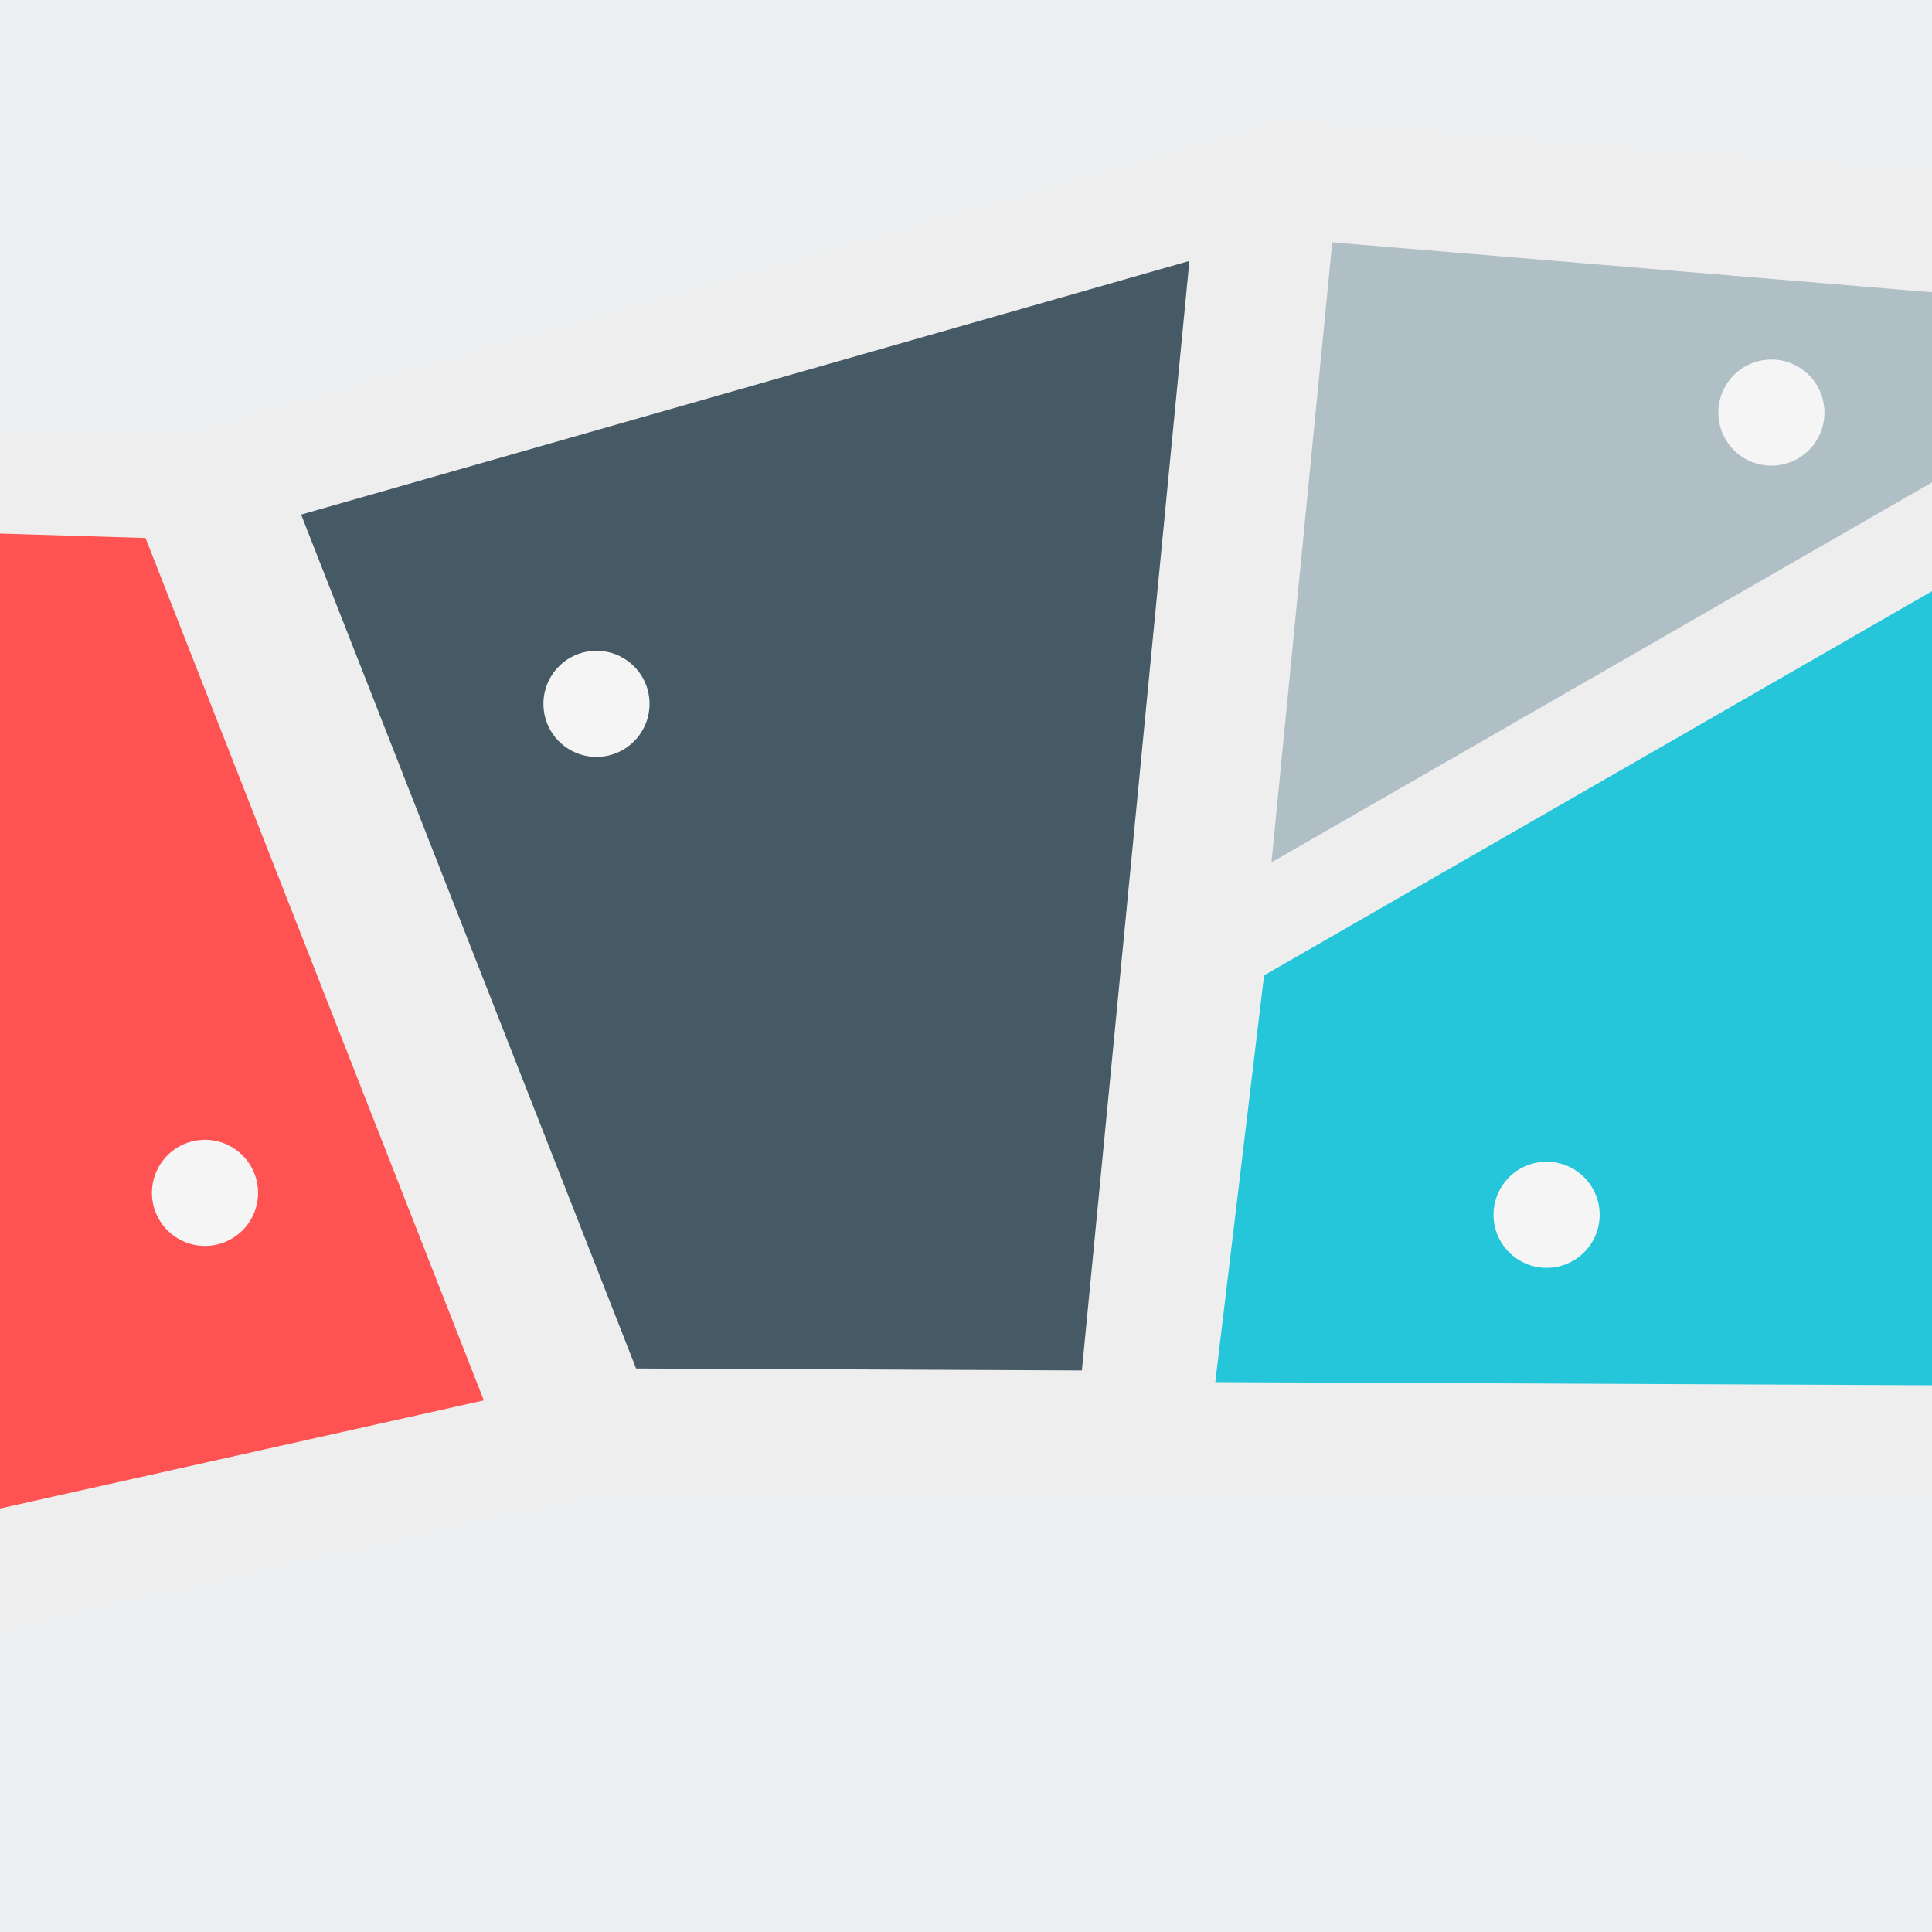
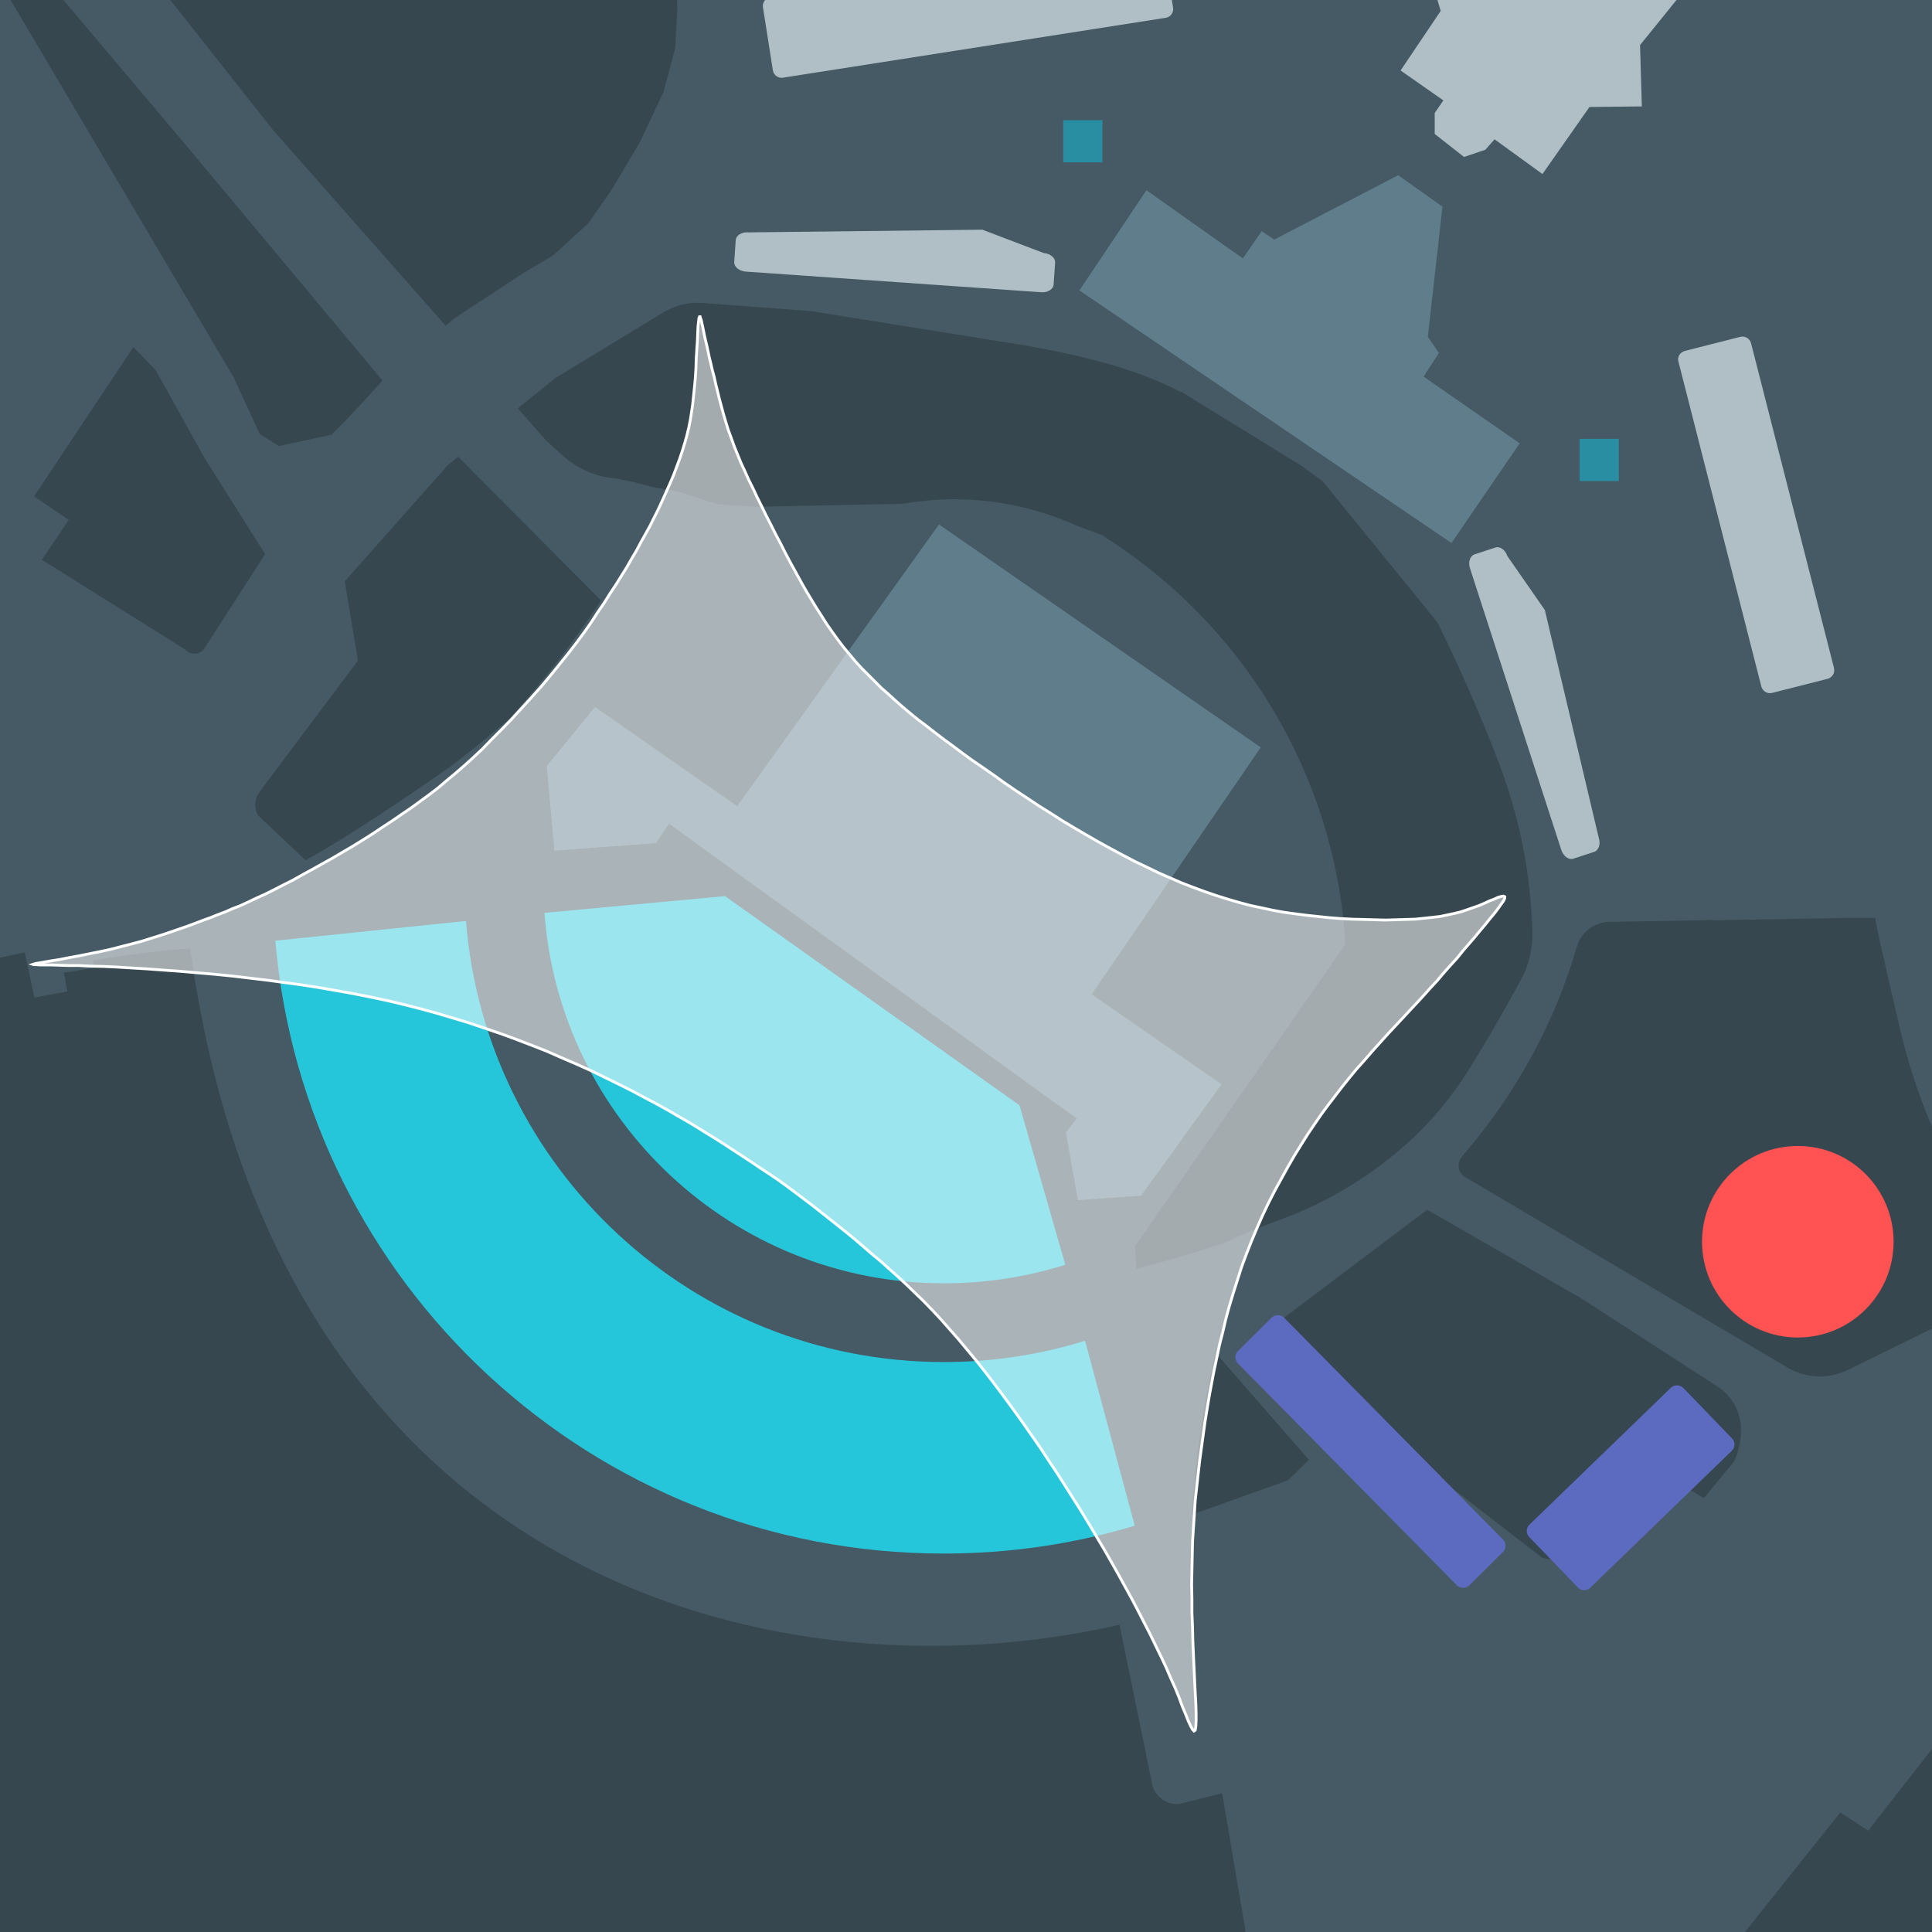
<svg xmlns="http://www.w3.org/2000/svg" xmlns:xlink="http://www.w3.org/1999/xlink" width="480px" height="480px" viewBox="0 0 480 480" version="1.1">
  <defs>
    <rect id="path-1" x="0" y="0" width="480" height="480" />
+     <path id="path-3" d="M0,1523.363 L1952.366,1523.363 L1952.366,0.288 L0,0.288 L0,1523.363 Z" />
  </defs>
  <g stroke="none" stroke-width="1" fill="none" fill-rule="evenodd">
    <g transform="translate(-720, -391)">
-       <g transform="translate(720, 391)">
+       <g id="photo" transform="translate(720, 391)">
        <mask id="mask-2" fill="white">
          <use xlink:href="#path-1" />
        </mask>
-         <use fill="#ECEFF1" xlink:href="#path-1" />
+         <use id="Mask" fill="#37474F" xlink:href="#path-1" />
        <g mask="url(#mask-2)">
-           <g transform="translate(190.1586, 235.6524) rotate(-5) translate(-190.1586, -235.6524) translate(-353.3414, 41.65238)">
-             <path d="M40.868,387.193 L55.888,13.538 L410.481,54.18 L690.283,0.106 L1065.836,63.097 L1086.258,377.441 L490.463,325.601 L40.868,387.193 Z" fill="#EEEEEE" />
-             <path d="M666.344,211.446 C666.344,211.446 921.426,93.015 921.426,93.015 L921.426,336.427 C921.426,336.427 645.46,311.068 645.46,311.068 C645.46,311.068 666.344,211.446 666.344,211.446 Z" fill="#26C6DA" />
-             <path d="M437.991,76.557 L663.333,33.008 C663.333,33.008 612.699,305.284 612.699,305.284 C612.699,305.284 502.406,295.149 502.406,295.149 L437.991,76.557 Z" fill="#455A64" />
-             <path d="M670.624,183.634 C670.624,183.634 699.098,31.503 699.098,31.503 L917.375,69.046 C917.375,69.046 670.624,183.634 670.624,183.634 Z" fill="#B0BEC5" />
-             <path d="M244.399,329.022 L154.057,50.026 L398.974,78.982 L464.03,299.752 L244.399,329.022 Z" fill="#FF5252" />
-             <path d="M506.994,142.972 C514.274,142.972 520.176,137.071 520.176,129.79 C520.176,122.51 514.274,116.609 506.994,116.609 C499.714,116.609 493.812,122.51 493.812,129.79 C493.812,137.071 499.714,142.972 506.994,142.972 Z" fill="#F5F5F5" />
-             <ellipse fill="#F5F5F5" cx="731.085" cy="276.819" rx="13.182" ry="13.182" />
-             <ellipse fill="#F5F5F5" cx="399.511" cy="242.343" rx="13.182" ry="13.182" />
-             <ellipse fill="#F5F5F5" cx="804.092" cy="83.147" rx="13.182" ry="13.182" />
+           <g transform="translate(-519, -627)">
+             <path d="M0,1524.817 L1952.367,1524.817 L1952.367,1.743 L0,1.743 L0,1524.817 Z" id="Fill-1" fill="#455A64" />
+             <g id="Group-109" stroke-width="1" fill="none" transform="translate(0, 0.453515)">
+               <path d="M578.63,1218.463 L562.565,1211.4 L554.98,1208.426 L582.497,1208.426 L578.63,1218.463 L578.63,1218.463 Z M1676.876,839.593 L1674.719,835.206 L1666.836,839.667 L1666.836,772.458 L1659.176,797.066 C1665.572,797.066 1671.224,792.754 1672.86,786.509 C1673.604,783.461 1674.05,780.413 1674.124,777.29 L1670.108,742.496 L1660.366,644.061 L1655.606,578.785 L1652.185,530.311 L1649.21,446.819 L1645.789,393.215 L1644.896,387.044 C1643.632,378.643 1642.963,370.242 1642.74,361.767 C1642.516,352.548 1642.07,343.254 1641.475,334.035 C1640.434,317.382 1627.791,303.851 1611.28,301.546 L1296.763,318.199 L1240.463,320.504 L1095.513,317.605 L1043.75,315.82 C1029.62,319.612 1018.018,328.682 1010.729,340.429 L985.815,340.429 L988.492,335.597 C988.492,331.359 988.343,327.195 988.12,322.958 C987.748,316.936 983.286,311.954 977.336,310.765 C967.668,308.906 957.776,307.791 947.959,307.419 L900.51,305.784 L793.564,306.973 L626.228,319.538 L534.453,327.79 L402.443,331.731 C397.683,332.102 393.519,335.151 391.808,339.611 L392.254,357.603 L359.828,357.603 L360.051,357.083 L360.944,354.332 L361.539,352.176 L361.911,350.54 L362.134,349.276 L362.283,348.31 L362.357,347.492 L362.431,346.674 L362.506,345.931 L362.506,345.187 L362.506,344.444 L362.506,343.7 L362.431,342.957 L362.357,342.213 L362.208,341.47 L362.059,340.727 L361.836,339.983 L361.539,339.24 L361.241,338.496 L360.869,337.827 L360.423,337.158 L359.977,336.563 L359.456,336.043 L358.861,335.522 L358.192,335.076 L357.523,334.704 L356.705,334.407 L355.812,334.184 L354.845,333.961 L353.804,333.812 L352.614,333.664 L351.35,333.589 L349.937,333.515 L348.375,333.515 L346.59,333.515 L344.656,333.515 L342.5,333.515 L340.12,333.515 L337.517,333.515 L334.616,333.515 L331.493,333.515 L328.22,333.515 L324.799,333.515 L321.304,333.515 L317.808,333.515 L314.313,333.515 L310.817,333.515 L307.396,333.515 L304.124,333.515 L301,333.589 L298.025,333.664 L295.274,333.738 L292.745,333.812 L290.514,333.961 L288.506,334.11 L286.795,334.258 L285.382,334.481 L284.192,334.704 L283.225,335.002 L282.407,335.374 L281.738,335.745 L281.143,336.191 L280.622,336.712 L280.102,337.232 L279.581,337.827 L279.061,338.496 L278.763,339.611 L278.243,340.355 L277.722,341.098 L277.276,341.916 L276.829,342.734 L276.383,343.626 L275.937,344.741 L275.565,346.377 L275.193,348.756 L274.896,352.176 L274.598,356.86 L274.375,363.031 L274.152,370.911 L274.003,380.651 L273.855,391.803 L273.855,403.996 L273.929,416.634 L274.152,429.199 L274.524,441.169 L275.045,452.098 L275.788,461.466 L276.681,468.9 L277.722,474.699 L278.912,479.309 L280.102,483.175 L281.217,486.818 L282.259,490.609 L283.151,495.07 L283.82,500.646 L284.267,507.709 L284.49,515.887 L284.639,524.883 L284.787,534.251 L285.01,543.544 L285.457,552.391 L286.126,560.421 L287.167,567.186 L288.655,572.391 L290.514,576.182 L292.596,578.785 L294.827,580.42 L297.133,581.312 L299.438,581.758 L301.67,581.907 L303.678,582.056 L305.463,582.353 L306.95,582.799 L308.214,583.394 L309.33,584.138 L310.371,585.03 L311.338,585.996 L312.23,587.111 L313.123,588.301 L314.09,589.565 L315.131,590.829 L316.172,592.167 L317.288,593.505 L318.403,594.843 L319.519,596.182 L320.709,597.52 L321.899,598.858 L323.089,600.196 L324.279,601.46 L325.469,602.724 L326.659,603.988 L327.848,605.178 L329.038,606.367 L330.228,607.557 L331.418,608.746 L332.683,609.936 L333.947,611.125 L335.211,612.315 L336.476,613.504 L337.74,614.62 L339.004,615.735 L340.269,616.776 L341.533,617.817 L342.723,618.783 L343.913,619.675 L345.103,620.567 L346.293,621.385 L347.557,622.203 L348.821,623.021 L350.16,623.839 L351.573,624.656 L353.06,625.549 L354.622,626.441 L356.258,627.333 L357.895,628.225 L359.605,629.117 L361.316,630.009 L363.101,630.902 L364.886,631.794 L366.67,632.686 L368.53,633.504 L370.389,634.322 L371.207,634.693 L373.364,637.147 L375.149,639.674 L376.636,644.135 L377.677,650.603 L378.421,661.086 L379.165,673.205 L379.909,687.405 L380.652,755.581 L373.81,755.581 L373.81,770.004 L306.578,815.281 L300.703,818.999 L296.984,823.831 L296.166,832.678 L296.687,845.466 L295.646,875.874 L292.448,907.322 L291.853,966.502 L291.332,1073.636 L291.853,1167.461 L292.224,1193.037 C292.448,1209.319 305.686,1222.329 321.973,1222.329 L926.764,1222.329 L927.135,1221.883 L933.531,1216.53 L952.199,1212.292 L980.46,1200.546 L1038.098,1178.167 L1098.934,1152.592 L1150.697,1132.37 L1200.823,1116.906 L1265.898,1101.962 L1351.426,1076.833 L1397.834,1062.41 L1428.772,1057.057 L1463.429,1057.057 L1493.847,1060.254 L1522.109,1059.213 L1558.923,1042.187 L1605.331,1008.062 L1648.02,975.573 L1658.655,961.149 L1668.249,931.857 L1671.447,913.196 L1673.604,892.974 L1675.761,867.919 L1678.438,847.696 L1676.876,839.593 L1676.876,839.593 Z" id="Fill-2" fill="#455A64" />
+               <path d="M822.643,1072.075 L811.934,1074.751 C809.033,1074.974 806.356,1073.19 805.389,1070.439 L797.134,1030.217 C709.003,1050.291 587.331,1016.538 566.284,862.343 C561.078,862.045 542.113,865.168 542.113,865.168 L542.411,867.027 L534.899,868.216 L535.717,872.9 L527.536,874.387 L525.156,863.161 L441.711,880.929 C436.134,917.805 437.621,955.425 446.174,991.78 C450.339,1009.549 455.916,1026.946 462.907,1043.749 C469.155,1058.841 476.443,1073.413 484.847,1087.464 C505.002,1122.036 534.453,1150.287 569.928,1168.874 C610.312,1186.048 654.34,1192.888 697.996,1188.725 C741.355,1187.832 783.97,1177.573 823.015,1158.614 L819.296,1150.956 L834.617,1142.778 L822.643,1072.075 Z" id="Fill-4" fill="#37474F" />
+               <path d="M821.007,962.636 C817.883,975.87 815.95,989.327 815.132,1002.858 L839.005,994.308 L844.211,989.252 L821.007,962.636 Z" id="Fill-6" fill="#37474F" />
+               <path d="M1676.876,839.593 L1674.719,835.206 L1631.658,843.384 C1626.675,844.351 1621.692,845.243 1616.709,846.061 C1602.876,848.366 1588.746,849.109 1574.764,848.143 C1561.823,847.25 1548.808,846.73 1535.867,846.73 C1519.803,846.656 1503.739,848.217 1487.972,851.339 C1486.931,851.562 1485.964,852.009 1485.22,852.678 L1470.569,859.22 L1441.862,869.108 L1403.263,879.368 L1320.933,902.564 L1204.17,935.425 L1083.613,969.179 C1080.044,970.145 1076.399,970.889 1072.755,971.186 L1070.524,972.673 L1067.475,974.829 L1063.236,977.729 L1060.707,981.595 L1055.129,990.293 L1047.32,988.286 L1035.049,992.078 L1031.851,999.587 L1026.422,997.505 L1015.638,1019.065 L1014.596,1021.445 L1024.265,1028.731 L983.137,1081.368 L976.221,1076.833 L950.414,1109.174 L925.053,1129.099 L876.34,1150.287 L838.038,1158.168 C794.233,1182.554 745.074,1195.788 694.947,1196.828 C661.629,1199.951 628.087,1196.903 595.884,1187.758 L595.586,1187.461 C584.654,1184.338 573.944,1180.621 563.458,1176.16 C527.165,1157.053 496.97,1128.206 476.294,1092.743 C467.742,1078.394 460.23,1063.45 453.834,1047.986 C446.694,1030.738 440.968,1012.895 436.654,994.754 C429.068,962.488 426.912,929.18 430.258,896.245 C410.475,882.416 397.758,860.633 395.452,836.619 C393.072,812.456 398.799,788.145 411.74,767.551 L429.068,739.968 L442.158,721.902 L441.935,704.505 L403.633,704.505 L403.633,640.121 L407.129,640.195 L414.789,640.344 L423.862,640.418 L433.977,640.492 L444.761,640.492 L455.842,640.492 L466.775,640.418 L477.112,640.269 L486.483,640.046 L494.515,639.749 L500.837,639.377 L505.597,638.857 L508.943,638.262 L511.175,637.593 L512.439,636.849 L512.96,636.031 L512.96,635.139 L512.662,634.173 L512.29,633.206 L511.844,632.165 L511.323,631.125 L510.803,630.084 L510.282,629.117 L509.762,628.225 L509.241,627.407 L508.795,626.738 L508.423,626.218 L508.051,625.772 L507.605,625.474 L506.935,625.251 L505.969,625.103 L504.63,625.028 L502.845,625.028 L500.465,625.028 L497.49,625.028 L493.846,625.028 L489.532,625.028 L484.624,625.028 L479.12,625.028 L472.948,625.028 L466.18,625.028 L458.817,625.028 L450.934,624.954 L442.53,624.731 L433.679,624.285 L424.457,623.467 L414.938,622.129 L405.195,620.196 L395.304,617.519 L385.263,614.025 L375.223,609.564 L365.406,604.137 L355.887,597.892 L346.888,590.829 L338.558,582.948 L330.823,574.398 L324.353,565.105 L319.073,555.142 L315.131,544.659 L312.379,533.73 L310.669,522.653 L309.925,511.575 L309.999,500.646 L310.743,490.163 L312.007,480.275 L313.643,471.131 L315.503,462.952 L317.585,455.592 L319.891,448.827 L322.419,442.507 L325.097,436.411 L327.923,430.389 L330.898,424.292 L334.021,417.898 L337.219,411.058 L340.492,403.921 L343.764,396.635 L346.888,389.424 L349.862,382.435 L352.614,375.892 L355.068,369.945 L357.151,364.74 L358.787,360.428 L360.051,356.934 L360.944,354.183 L361.539,352.027 L361.911,350.392 L362.134,349.128 L362.283,348.161 L362.357,347.343 L362.431,346.526 L362.506,345.782 L362.506,345.039 L362.506,344.295 L362.506,343.552 L362.431,342.808 L362.357,342.065 L362.208,341.321 L362.059,340.578 L361.836,339.834 L361.539,339.091 L361.241,338.347 L360.869,337.678 L360.423,337.009 L359.977,336.414 L359.456,335.894 L358.861,335.374 L358.192,334.927 L357.523,334.556 L356.705,334.258 L355.812,334.035 L354.845,333.812 L353.804,333.664 L352.614,333.515 L351.35,333.441 L349.937,333.366 L348.375,333.366 L346.59,333.366 L344.656,333.366 L342.5,333.366 L340.12,333.366 L337.517,333.366 L334.616,333.366 L331.493,333.366 L328.22,333.366 L324.799,333.366 L321.304,333.366 L317.808,333.366 L314.313,333.366 L310.817,333.366 L307.396,333.366 L304.124,333.366 L301,333.441 L298.025,333.515 L295.274,333.589 L292.745,333.664 L290.514,333.812 L288.506,333.961 L286.795,334.11 L285.382,334.333 L284.192,334.556 L283.225,334.853 L282.407,335.225 L281.738,335.597 L281.143,336.043 L280.622,336.563 L280.102,337.084 L279.581,337.678 L279.061,338.347 L278.763,339.611 L278.243,340.355 L277.722,341.098 L277.276,341.916 L276.829,342.734 L276.383,343.626 L275.937,344.741 L275.565,346.377 L275.193,348.756 L274.896,352.176 L274.598,356.86 L274.375,363.031 L274.152,370.911 L274.003,380.651 L273.855,391.803 L273.855,403.996 L273.929,416.634 L274.152,429.199 L274.524,441.169 L275.045,452.098 L275.788,461.466 L276.681,468.9 L277.722,474.699 L278.912,479.309 L280.102,483.175 L281.217,486.818 L282.259,490.609 L283.151,495.07 L283.82,500.646 L284.267,507.709 L284.49,515.887 L284.639,524.883 L284.787,534.251 L285.01,543.544 L285.457,552.391 L286.126,560.421 L287.167,567.186 L288.655,572.391 L290.514,576.182 L292.596,578.785 L294.827,580.42 L297.133,581.312 L299.438,581.758 L301.67,581.907 L303.678,582.056 L305.463,582.353 L306.95,582.799 L308.214,583.394 L309.33,584.138 L310.371,585.03 L311.338,585.996 L312.23,587.111 L313.123,588.301 L314.09,589.565 L315.131,590.829 L316.172,592.167 L317.288,593.505 L318.403,594.843 L319.519,596.182 L320.709,597.52 L321.899,598.858 L323.089,600.196 L324.279,601.46 L325.469,602.724 L326.659,603.988 L327.848,605.178 L329.038,606.367 L330.228,607.557 L331.418,608.746 L332.683,609.936 L333.947,611.125 L335.211,612.315 L336.476,613.504 L337.74,614.62 L339.004,615.735 L340.269,616.776 L341.533,617.817 L342.723,618.783 L343.913,619.675 L345.103,620.567 L346.293,621.385 L347.557,622.203 L348.821,623.021 L350.16,623.839 L351.573,624.656 L353.06,625.549 L354.622,626.441 L356.258,627.333 L357.895,628.225 L359.605,629.117 L361.316,630.009 L363.101,630.902 L364.886,631.794 L366.67,632.686 L368.53,633.504 L370.389,634.322 L371.207,634.693 L373.364,637.147 L375.149,639.674 L376.636,644.135 L377.677,650.603 L378.421,661.086 L379.165,673.205 L379.909,687.405 L380.652,755.581 L373.81,755.581 L373.81,770.004 L306.578,815.281 L300.703,818.999 L296.984,823.831 L296.166,832.678 L296.687,845.466 L295.646,875.874 L292.448,907.322 L291.853,966.502 L291.332,1073.636 L291.853,1167.461 L292.373,1200.323 C292.522,1212.516 302.488,1222.255 314.685,1222.255 L926.838,1222.255 L927.21,1221.809 L933.606,1216.456 L952.273,1212.218 L980.534,1200.471 L1038.172,1178.093 L1099.008,1152.518 L1150.771,1132.295 L1200.897,1116.831 L1265.973,1101.888 L1351.5,1076.758 L1397.908,1062.335 L1428.847,1056.982 L1463.504,1056.982 L1493.922,1060.179 L1522.183,1059.138 L1558.997,1042.113 L1605.405,1007.988 L1648.094,975.498 L1658.729,961.075 L1668.323,931.783 L1671.521,913.121 L1673.678,892.899 L1675.835,867.844 L1678.512,847.622 L1676.876,839.593 Z" id="Fill-8" fill="#37474F" />
+               <path d="M645.713,622.798 L596.925,622.798 L560.26,623.616 C559.888,623.616 559.665,623.913 559.665,624.285 C559.665,624.433 559.739,624.582 559.814,624.656 L586.959,659.005 L629.723,707.479 C630.467,706.809 631.285,706.215 632.029,705.546 L648.911,694.468 L656.422,690.007 L665.198,681.978 L671.074,673.502 L677.99,661.83 L683.866,649.339 L686.766,638.41 L687.287,628.299 L686.989,621.682 L686.394,618.486 C673.007,621.311 659.323,622.798 645.713,622.798" id="Fill-10" fill="#37474F" />
+               <path d="M984.253,563.766 L988.269,558.265 L993.772,549.194 L999.053,537.671 L1007.159,520.051 L1015.935,499.531 L1042.411,442.507 L1046.502,432.619 L1047.171,431.355 L1055.129,415.594 C1056.765,412.397 1059.74,410.092 1063.31,409.348 L1109.495,408.754 L1163.563,407.861 L1217.334,407.192 L1253.404,406.449 L1270.509,405.928 C1271.997,405.854 1273.484,406.226 1274.748,406.969 L1275.492,416.56 C1275.567,417.378 1276.236,417.973 1277.054,417.973 L1323.759,412.843 L1363.623,408.085 L1398.652,404.293 L1427.136,401.245 L1453.017,398.345 L1489.459,393.81 L1552.229,386.227 L1577.144,383.55 L1577.813,383.55 C1580.49,383.624 1582.647,385.855 1582.573,388.531 L1584.953,447.786 L1587.779,522.578 L1589.043,556.778 C1589.489,568.302 1590.307,579.9 1591.423,591.423 L1597.968,636.998 L1602.728,681.532 L1610.983,743.76 C1611.206,745.395 1610.165,746.957 1608.603,747.403 L1576.4,749.113 L1455.918,764.949 L1399.767,771.194 L1320.19,780.487 C1318.628,780.636 1317.14,781.23 1315.876,782.123 C1314.165,783.312 1313.05,785.096 1312.752,787.104 C1312.306,790.449 1312.009,793.795 1311.786,797.141 L1314.76,804.055 L1322.718,813.571 L1326.214,816.768 C1332.758,822.642 1341.609,825.021 1350.236,823.385 L1401.478,814.24 L1437.697,809.11 L1490.352,804.055 L1535.049,800.114 L1566.955,798.33 C1591.2,796.992 1615.519,796.546 1639.839,796.992 L1659.176,796.918 C1665.646,796.918 1671.298,792.531 1672.86,786.212 C1673.604,783.238 1674.05,780.19 1674.124,777.067 L1670.108,742.273 L1660.366,643.838 L1655.606,578.561 L1652.185,530.087 L1649.21,446.596 L1645.789,392.992 L1644.822,386.821 C1643.558,378.643 1642.888,370.391 1642.665,362.064 C1642.442,352.622 1641.996,343.18 1641.401,333.812 C1640.36,317.159 1627.716,303.627 1611.206,301.323 L1296.762,318.199 L1240.463,320.504 L1095.513,317.605 L1043.75,315.82 C1017.497,322.883 1000.168,347.789 1002.623,374.852 L996.896,468.677 C995.483,492.394 988.194,515.292 975.774,535.515 L964.842,553.953 C961.792,559.083 963.503,565.774 968.635,568.822 C973.766,571.87 980.46,570.16 983.509,565.03 C983.881,564.659 984.104,564.213 984.253,563.766" id="Fill-12" fill="#37474F" />
+               <path d="M1003.589,580.346 L1024.19,580.123 L1087.927,579.231 L1131.062,579.231 L1225.961,577.149 L1272.666,576.926 C1274.451,576.926 1276.236,577.595 1277.575,578.784 L1277.649,589.416 L1279.285,628.225 L1279.285,628.745 C1279.062,630.307 1277.649,631.496 1276.013,631.273 C1274.451,631.05 1273.261,629.638 1273.484,628.002 L1273.484,617.445 L1248.123,617.445 L1141.326,619.601 L1015.043,621.534 L1014.596,632.017 C1014.522,633.132 1013.704,634.024 1012.588,634.173 C1011.473,634.321 1010.283,633.95 1009.465,633.206 L994.293,605.698 C993.847,604.806 993.624,603.839 993.698,602.873 L996.97,597.445 C999.053,593.951 1000.54,590.16 1001.433,586.219 L1002.028,582.576 C1002.102,581.461 1002.697,580.717 1003.589,580.346" id="Fill-14" fill="#37474F" />
+               <path d="M564.722,662.053 L533.04,624.508 C532.891,624.359 532.742,624.285 532.519,624.285 L521.512,624.508 C521.14,624.508 520.917,624.805 520.917,625.177 C520.917,625.251 520.917,625.4 520.992,625.474 L577.068,720.341 L583.538,734.392 L588.298,737.366 L601.387,734.541 C605.701,730.229 609.94,725.694 614.031,721.084 L564.722,662.053 Z" id="Fill-24" fill="#37474F" />
+               <path d="M837.889,954.012 L873.588,927.099 L911.964,949.18 L945.728,971.038 C949.298,973.342 951.455,977.283 951.529,981.52 C951.604,984.271 951.009,987.022 949.893,989.55 L942.307,998.769 L936.878,995.498 L935.391,997.505 C929.367,1005.386 920.888,1011.036 911.294,1013.564 C908.319,1014.382 905.121,1014.382 902.146,1013.564 L857.3,978.918 L837.889,954.012 Z" id="Fill-30" fill="#37474F" />
+               <path d="M565.02,787.922 L529.396,765.618 L536.089,755.73 L527.462,749.856 L552.153,712.757 L557.657,718.482 L569.854,740.414 L584.877,764.205 L569.779,787.624 C569.631,787.847 569.408,788.07 569.185,788.293 C567.995,789.334 566.135,789.186 565.02,787.922" id="Fill-32" fill="#37474F" />
+               <path d="M944.687,855.205 L976.593,854.611 L984.848,854.611 C985.22,856.469 985.591,858.328 985.963,860.112 C987.674,867.77 989.459,875.353 991.244,883.011 C996.747,905.91 1007.606,927.099 1023,944.868 L978.154,966.874 C973.171,969.328 967.222,969.03 962.536,965.982 L883.033,918.995 C882.884,918.921 882.735,918.772 882.587,918.697 C881.174,917.508 880.951,915.426 882.14,914.014 L883.554,912.304 C896.048,897.509 905.344,880.335 910.774,861.748 C911.889,857.956 915.385,855.428 919.326,855.577 L944.761,855.131 L944.687,855.205 Z" id="Fill-34" fill="#37474F" />
+               <path d="M898.279,842.046 C896.866,832.901 894.412,823.98 891.139,815.43 C886.677,803.757 881.62,792.382 876.116,781.156 L847.632,746.139 L842.352,742.273 L812.529,723.909 L812.008,723.76 C798.472,716.698 780.697,713.352 764.484,710.898 L720.456,703.836 L693.534,701.828 C689.89,701.531 686.245,702.497 683.122,704.579 L656.943,720.489 L647.647,727.998 L654.563,735.879 L658.728,739.671 C662.372,742.942 666.983,745.024 671.892,745.395 L676.354,746.288 L681.411,747.626 L687.51,748.667 L693.088,750.525 L697.624,751.864 L706.772,752.458 L743.214,751.715 C757.94,749.113 773.037,751.046 786.647,757.216 L793.266,759.67 L793.192,759.744 L794.754,760.785 C827.18,781.9 848.45,816.322 852.764,854.759 L853.284,861.153 L801.001,936.169 L801.298,941.745 L808.512,939.886 L815.727,937.73 L823.164,935.351 L829.857,932.303 L830.229,932.154 L838.112,929.18 C848.748,925.166 858.565,919.292 867.192,911.858 C873.588,906.356 879.166,899.888 883.628,892.75 C888.388,885.167 892.85,877.435 897.089,869.554 C898.874,866.134 899.767,862.343 899.692,858.477 C899.618,853.049 899.097,847.548 898.279,842.046" id="Fill-36" fill="#37474F" />
+               <path d="M632.847,740.042 L630.169,742.199 L604.66,770.971 L607.932,790.673 L583.464,823.311 C582.199,825.021 582.051,827.251 583.092,829.11 L594.917,840.262 C605.032,834.76 622.137,823.236 631.508,816.545 C636.268,812.902 640.953,809.111 645.49,805.17 C653.819,795.951 661.48,786.137 668.322,775.729 L632.847,740.042 Z" id="Fill-38" fill="#37474F" />
+               <path d="M753.477,964.941 C690.931,964.941 639.614,916.69 634.78,855.354 L587.406,860.261 C594.694,945.537 666.239,1012.523 753.403,1012.523 C769.914,1012.523 785.829,1010.144 800.927,1005.609 L788.581,959.663 C777.499,963.082 765.749,964.941 753.477,964.941" id="Fill-40" fill="#26C6DA" />
+               <path d="M699.112,849.183 L654.266,853.347 C658.059,904.795 701.045,945.388 753.552,945.388 C764.038,945.388 774.153,943.752 783.672,940.778 L772.294,901.152 L699.112,849.183 Z" id="Fill-42" fill="#26C6DA" />
+               <path d="M879.612,761.454 L896.569,736.697 L872.695,720.117 L876.488,714.244 L873.737,710.229 L877.381,677.889 L866.374,670.082 L835.584,686.067 L832.46,683.985 L827.775,690.751 L803.827,673.8 L787.168,698.706 L879.612,761.454 Z" id="Fill-44" fill="#607D8B" />
+               <path d="M832.237,812.233 L752.288,756.845 L702.155,826.846 L666.835,802.196 L654.861,816.842 L656.72,837.883 L682.006,836.024 L685.204,831.191 L744.925,874.387 L786.499,904.423 L783.821,907.917 L786.796,924.719 L802.488,923.604 L822.494,895.947 L790.217,873.569 L832.237,812.233 Z" id="Fill-46" fill="#607D8B" />
+               <path d="M551.558,867.027 L555.351,867.25 L559.367,867.547 L563.532,867.844 L567.846,868.216 L572.159,868.588 L576.622,869.034 L581.01,869.554 L585.397,870.075 L589.785,870.67 L594.099,871.264 L598.413,871.933 L602.652,872.677 L606.817,873.42 L610.981,874.238 L615.146,875.13 L619.237,876.097 L623.327,877.138 L627.417,878.253 L631.434,879.442 L635.375,880.632 L639.317,881.97 L643.259,883.308 L647.126,884.721 L650.993,886.208 L654.786,887.695 L658.505,889.331 L662.149,890.892 L665.793,892.527 L669.289,894.237 L672.635,895.873 L675.908,897.509 L678.957,899.144 L681.932,900.706 L684.758,902.267 L687.435,903.828 L690.038,905.315 L692.493,906.802 L694.873,908.289 L697.178,909.702 L699.484,911.188 L701.64,912.601 L703.797,914.014 L705.954,915.426 L708.036,916.839 L710.193,918.251 L712.276,919.664 L714.358,921.151 L716.44,922.712 L718.523,924.273 L720.68,925.909 L722.762,927.545 L724.919,929.255 L727.075,930.965 L729.232,932.675 L731.389,934.459 L733.471,936.243 L735.628,938.102 L737.785,939.886 L739.942,941.819 L742.024,943.678 L744.181,945.685 L746.338,947.767 L748.495,949.849 L750.651,952.079 L752.808,954.384 L754.965,956.837 L757.196,959.365 L759.353,961.967 L761.584,964.644 L763.815,967.469 L766.046,970.368 L768.277,973.342 L770.509,976.391 L772.814,979.587 L775.045,982.784 L777.276,985.981 L779.433,989.252 L781.664,992.598 L783.747,995.869 L785.829,999.141 L787.837,1002.337 L789.771,1005.534 L791.63,1008.657 L793.489,1011.78 L795.274,1014.902 L796.985,1017.95 L798.621,1020.924 L800.257,1023.898 L801.819,1026.872 L803.306,1029.771 L804.794,1032.671 L806.133,1035.422 L807.471,1038.173 L808.736,1040.849 L809.851,1043.451 L810.967,1045.905 L811.934,1048.284 L812.752,1050.514 L813.57,1052.447 L814.239,1054.157 L814.834,1055.421 L815.28,1056.239 L815.652,1056.611 L815.95,1056.388 L816.098,1055.495 L816.173,1054.083 L816.173,1052.15 L816.098,1049.771 L815.95,1047.094 L815.801,1044.046 L815.652,1040.849 L815.503,1037.578 L815.355,1034.158 L815.28,1030.738 L815.132,1027.244 L815.132,1023.749 L815.057,1020.181 L815.132,1016.686 L815.206,1013.192 L815.28,1009.698 L815.503,1006.204 L815.727,1002.784 L815.95,999.364 L816.322,996.018 L816.693,992.672 L817.065,989.401 L817.511,986.13 L817.958,982.859 L818.404,979.662 L818.925,976.465 L819.445,973.342 L820.04,970.145 L820.635,967.023 L821.304,963.9 L821.974,960.703 L822.792,957.506 L823.536,954.31 L824.428,951.038 L825.395,947.841 L826.436,944.57 L827.477,941.299 L828.667,938.102 L829.932,934.905 L831.27,931.708 L832.683,928.511 L834.171,925.389 L835.733,922.34 L837.369,919.367 L839.005,916.393 L840.641,913.568 L842.352,910.817 L843.988,908.215 L845.698,905.687 L847.334,903.308 L849.045,901.003 L850.756,898.773 L852.466,896.542 L854.251,894.312 L856.036,892.156 L857.97,890 L859.903,887.769 L861.911,885.539 L863.994,883.234 L866.076,881.004 L868.159,878.773 L870.167,876.617 L872.175,874.461 L874.108,872.305 L875.968,870.298 L877.678,868.29 L879.389,866.357 L881.025,864.573 L882.512,862.714 L884,861.004 L885.413,859.369 L886.751,857.733 L888.016,856.246 L889.206,854.759 L890.321,853.421 L891.214,852.232 L891.957,851.191 L892.552,850.373 L892.85,849.704 L892.85,849.332 L892.552,849.183 L892.032,849.258 L891.214,849.481 L890.247,849.927 L889.057,850.373 L887.793,850.968 L886.38,851.562 L884.892,852.083 L883.405,852.603 L881.843,853.124 L880.281,853.495 L878.571,853.867 L876.786,854.239 L874.852,854.462 L872.77,854.685 L870.613,854.908 L868.233,854.982 L865.779,855.057 L863.176,855.131 L860.424,855.057 L857.672,854.982 L854.846,854.908 L852.02,854.759 L849.194,854.536 L846.368,854.239 L843.542,853.942 L840.715,853.57 L837.964,853.198 L835.138,852.678 L832.386,852.083 L829.56,851.488 L826.808,850.745 L823.982,849.927 L821.156,849.035 L818.33,848.068 L815.503,847.027 L812.603,845.912 L809.702,844.648 L806.802,843.384 L803.901,841.972 L800.927,840.559 L797.952,838.998 L794.902,837.362 L791.928,835.727 L788.953,834.017 L785.903,832.232 L782.929,830.448 L780.028,828.589 L777.053,826.731 L774.153,824.798 L771.327,822.939 L768.501,821.006 L765.823,819.073 L763.146,817.214 L760.543,815.43 L758.088,813.646 L755.709,811.861 L753.477,810.226 L751.321,808.59 L749.238,806.954 L747.156,805.393 L745.222,803.832 L743.363,802.271 L741.504,800.635 L739.793,799.074 L738.008,797.512 L736.372,795.877 L734.736,794.241 L733.1,792.606 L731.538,790.896 L730.05,789.111 L728.563,787.327 L727.15,785.468 L725.811,783.61 L724.398,781.602 L723.134,779.595 L721.795,777.513 L720.531,775.431 L719.192,773.201 L717.928,770.971 L716.663,768.666 L715.399,766.361 L714.135,763.982 L712.945,761.603 L711.681,759.224 L710.491,756.845 L709.301,754.54 L708.185,752.235 L707.07,750.005 L706.028,747.775 L704.987,745.693 L704.02,743.537 L703.053,741.455 L702.235,739.448 L701.417,737.44 L700.674,735.359 L699.93,733.351 L699.335,731.418 L698.74,729.411 L698.219,727.478 L697.699,725.545 L697.252,723.686 L696.806,721.902 L696.434,720.192 L695.988,718.556 L695.616,716.921 L695.244,715.434 L694.947,714.021 L694.649,712.609 L694.352,711.345 L694.054,710.081 L693.831,708.966 L693.608,707.85 L693.385,706.884 L693.236,706.066 L693.013,705.546 L692.939,705.248 L692.79,705.248 L692.641,705.62 L692.567,706.363 L692.418,707.627 L692.344,709.263 L692.27,711.196 L692.121,713.352 L691.972,715.731 L691.898,718.11 L691.749,720.489 L691.526,722.868 L691.303,725.024 L691.08,727.106 L690.782,729.114 L690.485,730.972 L690.113,732.831 L689.667,734.689 L689.146,736.548 L688.551,738.481 L687.882,740.489 L687.138,742.496 L686.32,744.652 L685.427,746.734 L684.461,748.89 L683.494,751.046 L682.527,753.127 L681.486,755.209 L680.444,757.291 L679.329,759.298 L678.213,761.306 L677.098,763.387 L675.908,765.395 L674.718,767.476 L673.379,769.632 L672.04,771.788 L670.553,774.019 L669.066,776.398 L667.429,778.777 L665.793,781.305 L664.008,783.833 L662.075,786.435 L660.067,789.037 L657.91,791.713 L655.679,794.464 L653.373,797.215 L650.919,799.966 L648.465,802.642 L646.01,805.319 L643.556,807.847 L641.102,810.3 L638.796,812.679 L636.491,814.835 L634.26,816.843 L632.029,818.776 L629.872,820.56 L627.789,822.344 L625.633,823.98 L623.401,825.615 L621.17,827.251 L618.865,828.812 L616.485,830.448 L614.105,832.009 L611.651,833.645 L609.196,835.206 L606.668,836.767 L604.139,838.254 L601.61,839.741 L599.082,841.154 L596.553,842.567 L594.099,843.905 L591.719,845.243 L589.339,846.433 L587.034,847.622 L584.802,848.737 L582.646,849.704 L580.638,850.67 L578.704,851.562 L576.77,852.306 L574.911,853.124 L573.126,853.793 L571.267,854.536 L569.408,855.205 L567.474,855.949 L565.466,856.692 L563.309,857.436 L561.152,858.179 L558.921,858.923 L556.541,859.666 L554.161,860.41 L551.633,861.079 L549.03,861.748 L546.427,862.417 L543.675,863.012 L541.072,863.532 L538.469,864.053 L536.015,864.499 L533.784,864.945 L531.85,865.242 L530.139,865.54 L528.875,865.763 L527.908,865.911 L527.388,866.06 L527.164,866.134 L527.388,866.209 L527.908,866.209 L528.801,866.283 L530.065,866.283 L531.701,866.283 L533.635,866.357 L535.94,866.432 L538.543,866.432 L541.369,866.58 L544.567,866.655 L547.914,866.804 L551.558,867.027 Z" id="Fill-48" fill-opacity="0.54" fill="#FFFFFF" />
+               <path d="M551.558,867.027 L555.351,867.25 L559.367,867.547 L563.532,867.844 L567.846,868.216 L572.159,868.588 L576.622,869.034 L581.01,869.554 L585.397,870.075 L589.785,870.67 L594.099,871.264 L598.413,871.933 L602.652,872.677 L606.817,873.42 L610.981,874.238 L615.146,875.13 L619.237,876.097 L623.327,877.138 L627.417,878.253 L631.434,879.442 L635.375,880.632 L639.317,881.97 L643.259,883.308 L647.126,884.721 L650.993,886.208 L654.786,887.695 L658.505,889.331 L662.149,890.892 L665.793,892.527 L669.289,894.237 L672.635,895.873 L675.908,897.509 L678.957,899.144 L681.932,900.706 L684.758,902.267 L687.435,903.828 L690.038,905.315 L692.493,906.802 L694.873,908.289 L697.178,909.702 L699.484,911.188 L701.64,912.601 L703.797,914.014 L705.954,915.426 L708.036,916.839 L710.193,918.251 L712.276,919.664 L714.358,921.151 L716.44,922.712 L718.523,924.273 L720.68,925.909 L722.762,927.545 L724.919,929.255 L727.075,930.965 L729.232,932.675 L731.389,934.459 L733.471,936.243 L735.628,938.102 L737.785,939.886 L739.942,941.819 L742.024,943.678 L744.181,945.685 L746.338,947.767 L748.495,949.849 L750.651,952.079 L752.808,954.384 L754.965,956.837 L757.196,959.365 L759.353,961.967 L761.584,964.644 L763.815,967.469 L766.046,970.368 L768.277,973.342 L770.509,976.391 L772.814,979.587 L775.045,982.784 L777.276,985.981 L779.433,989.252 L781.664,992.598 L783.747,995.869 L785.829,999.141 L787.837,1002.337 L789.771,1005.534 L791.63,1008.657 L793.489,1011.78 L795.274,1014.902 L796.985,1017.95 L798.621,1020.924 L800.257,1023.898 L801.819,1026.872 L803.306,1029.771 L804.794,1032.671 L806.133,1035.422 L807.471,1038.173 L808.736,1040.849 L809.851,1043.451 L810.967,1045.905 L811.934,1048.284 L812.752,1050.514 L813.57,1052.447 L814.239,1054.157 L814.834,1055.421 L815.28,1056.239 L815.652,1056.611 L815.95,1056.388 L816.098,1055.495 L816.173,1054.083 L816.173,1052.15 L816.098,1049.771 L815.95,1047.094 L815.801,1044.046 L815.652,1040.849 L815.503,1037.578 L815.355,1034.158 L815.28,1030.738 L815.132,1027.244 L815.132,1023.749 L815.057,1020.181 L815.132,1016.686 L815.206,1013.192 L815.28,1009.698 L815.503,1006.204 L815.727,1002.784 L815.95,999.364 L816.322,996.018 L816.693,992.672 L817.065,989.401 L817.511,986.13 L817.958,982.859 L818.404,979.662 L818.925,976.465 L819.445,973.342 L820.04,970.145 L820.635,967.023 L821.304,963.9 L821.974,960.703 L822.792,957.506 L823.536,954.31 L824.428,951.038 L825.395,947.841 L826.436,944.57 L827.477,941.299 L828.667,938.102 L829.932,934.905 L831.27,931.708 L832.683,928.511 L834.171,925.389 L835.733,922.34 L837.369,919.367 L839.005,916.393 L840.641,913.568 L842.352,910.817 L843.988,908.215 L845.698,905.687 L847.334,903.308 L849.045,901.003 L850.756,898.773 L852.466,896.542 L854.251,894.312 L856.036,892.156 L857.97,890 L859.903,887.769 L861.911,885.539 L863.994,883.234 L866.076,881.004 L868.159,878.773 L870.167,876.617 L872.175,874.461 L874.108,872.305 L875.968,870.298 L877.678,868.29 L879.389,866.357 L881.025,864.573 L882.512,862.714 L884,861.004 L885.413,859.369 L886.751,857.733 L888.016,856.246 L889.206,854.759 L890.321,853.421 L891.214,852.232 L891.957,851.191 L892.552,850.373 L892.85,849.704 L892.85,849.332 L892.552,849.183 L892.032,849.258 L891.214,849.481 L890.247,849.927 L889.057,850.373 L887.793,850.968 L886.38,851.562 L884.892,852.083 L883.405,852.603 L881.843,853.124 L880.281,853.495 L878.571,853.867 L876.786,854.239 L874.852,854.462 L872.77,854.685 L870.613,854.908 L868.233,854.982 L865.779,855.057 L863.176,855.131 L860.424,855.057 L857.672,854.982 L854.846,854.908 L852.02,854.759 L849.194,854.536 L846.368,854.239 L843.542,853.942 L840.715,853.57 L837.964,853.198 L835.138,852.678 L832.386,852.083 L829.56,851.488 L826.808,850.745 L823.982,849.927 L821.156,849.035 L818.33,848.068 L815.503,847.027 L812.603,845.912 L809.702,844.648 L806.802,843.384 L803.901,841.972 L800.927,840.559 L797.952,838.998 L794.902,837.362 L791.928,835.727 L788.953,834.017 L785.903,832.232 L782.929,830.448 L780.028,828.589 L777.053,826.731 L774.153,824.798 L771.327,822.939 L768.501,821.006 L765.823,819.073 L763.146,817.214 L760.543,815.43 L758.088,813.646 L755.709,811.861 L753.477,810.226 L751.321,808.59 L749.238,806.954 L747.156,805.393 L745.222,803.832 L743.363,802.271 L741.504,800.635 L739.793,799.074 L738.008,797.512 L736.372,795.877 L734.736,794.241 L733.1,792.606 L731.538,790.896 L730.05,789.111 L728.563,787.327 L727.15,785.468 L725.811,783.61 L724.398,781.602 L723.134,779.595 L721.795,777.513 L720.531,775.431 L719.192,773.201 L717.928,770.971 L716.663,768.666 L715.399,766.361 L714.135,763.982 L712.945,761.603 L711.681,759.224 L710.491,756.845 L709.301,754.54 L708.185,752.235 L707.07,750.005 L706.028,747.775 L704.987,745.693 L704.02,743.537 L703.053,741.455 L702.235,739.448 L701.417,737.44 L700.674,735.359 L699.93,733.351 L699.335,731.418 L698.74,729.411 L698.219,727.478 L697.699,725.545 L697.252,723.686 L696.806,721.902 L696.434,720.192 L695.988,718.556 L695.616,716.921 L695.244,715.434 L694.947,714.021 L694.649,712.609 L694.352,711.345 L694.054,710.081 L693.831,708.966 L693.608,707.85 L693.385,706.884 L693.236,706.066 L693.013,705.546 L692.939,705.248 L692.79,705.248 L692.641,705.62 L692.567,706.363 L692.418,707.627 L692.344,709.263 L692.27,711.196 L692.121,713.352 L691.972,715.731 L691.898,718.11 L691.749,720.489 L691.526,722.868 L691.303,725.024 L691.08,727.106 L690.782,729.114 L690.485,730.972 L690.113,732.831 L689.667,734.689 L689.146,736.548 L688.551,738.481 L687.882,740.489 L687.138,742.496 L686.32,744.652 L685.427,746.734 L684.461,748.89 L683.494,751.046 L682.527,753.127 L681.486,755.209 L680.444,757.291 L679.329,759.298 L678.213,761.306 L677.098,763.387 L675.908,765.395 L674.718,767.476 L673.379,769.632 L672.04,771.788 L670.553,774.019 L669.066,776.398 L667.429,778.777 L665.793,781.305 L664.008,783.833 L662.075,786.435 L660.067,789.037 L657.91,791.713 L655.679,794.464 L653.373,797.215 L650.919,799.966 L648.465,802.642 L646.01,805.319 L643.556,807.847 L641.102,810.3 L638.796,812.679 L636.491,814.835 L634.26,816.843 L632.029,818.776 L629.872,820.56 L627.789,822.344 L625.633,823.98 L623.401,825.615 L621.17,827.251 L618.865,828.812 L616.485,830.448 L614.105,832.009 L611.651,833.645 L609.196,835.206 L606.668,836.767 L604.139,838.254 L601.61,839.741 L599.082,841.154 L596.553,842.567 L594.099,843.905 L591.719,845.243 L589.339,846.433 L587.034,847.622 L584.802,848.737 L582.646,849.704 L580.638,850.67 L578.704,851.562 L576.77,852.306 L574.911,853.124 L573.126,853.793 L571.267,854.536 L569.408,855.205 L567.474,855.949 L565.466,856.692 L563.309,857.436 L561.152,858.179 L558.921,858.923 L556.541,859.666 L554.161,860.41 L551.633,861.079 L549.03,861.748 L546.427,862.417 L543.675,863.012 L541.072,863.532 L538.469,864.053 L536.015,864.499 L533.784,864.945 L531.85,865.242 L530.139,865.54 L528.875,865.763 L527.908,865.911 L527.388,866.06 L527.164,866.134 L527.388,866.209 L527.908,866.209 L528.801,866.283 L530.065,866.283 L531.701,866.283 L533.635,866.357 L535.94,866.432 L538.543,866.432 L541.369,866.58 L544.567,866.655 L547.914,866.804 L551.558,867.027 L551.558,867.027 Z" id="Stroke-50" stroke="#FFFFFF" stroke-width="0.7" />
+               <path d="M965.66,911.263 C978.804,911.263 989.459,921.914 989.459,935.054 C989.459,948.193 978.804,958.845 965.66,958.845 C952.516,958.845 941.861,948.193 941.861,935.054 C941.861,921.914 952.516,911.263 965.66,911.263" id="Fill-60" fill="#FF5252" />
+               <mask id="mask-4" fill="white">
+                 <use xlink:href="#path-3" />
+               </mask>
+               <g />
+               <path d="M783.152,666.885 L792.894,666.885 L792.894,656.402 L783.152,656.402 L783.152,666.885 Z" id="Fill-68" fill="#2A8EA2" mask="url(#mask-4)" />
+               <path d="M911.443,746.064 L921.185,746.064 L921.185,735.581 L911.443,735.581 L911.443,746.064 Z" id="Fill-70" fill="#2A8EA2" mask="url(#mask-4)" />
+               <path d="M826.585,962.19 L834.914,953.938 C835.807,953.046 837.22,953.12 838.038,953.938 L892.404,1009.029 C893.296,1009.921 893.222,1011.333 892.404,1012.151 L884.074,1020.404 C883.182,1021.296 881.769,1021.222 880.95,1020.404 L826.585,965.313 C825.692,964.421 825.692,963.008 826.585,962.19" id="Fill-79" fill="#5C6BC0" mask="url(#mask-4)" />
+               <path d="M937.25,971.409 L949.298,983.899 C950.191,984.792 950.116,986.204 949.224,987.022 L914.12,1020.998 C913.228,1021.891 911.815,1021.816 910.997,1020.924 L898.948,1008.434 C898.056,1007.542 898.13,1006.129 899.023,1005.311 L934.126,971.335 C934.944,970.517 936.357,970.517 937.25,971.409" id="Fill-80" fill="#5C6BC0" mask="url(#mask-4)" />
+               <path d="M926.912,652.982 L926.466,637.741 L939.332,621.831 L911.666,599.378 L872.695,614.843 L876.934,629.266 L866.969,644.061 L877.604,651.496 L875.447,654.618 L875.447,659.822 L882.735,665.547 L888.016,663.763 L890.321,661.161 L902.221,669.785 L913.897,653.131 L926.912,652.982 Z" id="Fill-89" fill="#B0BEC5" mask="url(#mask-4)" />
+               <path d="M937.622,713.724 L951.381,710.229 C952.57,709.932 953.76,710.676 954.058,711.865 L974.659,792.531 C974.956,793.721 974.213,794.91 973.023,795.208 L959.264,798.702 C958.074,798.999 956.884,798.256 956.587,797.066 L935.986,716.326 C935.688,715.211 936.432,714.021 937.622,713.724" id="Fill-90" fill="#B0BEC5" mask="url(#mask-4)" />
+               <path d="M807.992,612.835 L810.446,628.448 C810.669,629.638 809.777,630.827 808.587,630.976 L713.54,645.845 C712.35,646.068 711.16,645.176 711.011,643.986 L708.557,628.374 C708.334,627.184 709.226,625.995 710.416,625.846 L805.463,610.977 C806.653,610.754 807.843,611.571 807.992,612.835" id="Fill-91" fill="#B0BEC5" mask="url(#mask-4)" />
+               <path d="M780.772,697.219 L781.144,691.791 C781.218,690.602 779.954,689.561 778.318,689.412 L763.071,683.613 L704.913,684.282 C703.277,684.134 701.864,685.026 701.789,686.215 L701.417,691.643 C701.343,692.832 702.607,693.873 704.243,694.022 L777.648,699.152 C779.284,699.3 780.697,698.408 780.772,697.219" id="Fill-92" fill="#B0BEC5" mask="url(#mask-4)" />
+               <path d="M885.338,764.279 L890.544,762.569 C891.66,762.198 892.999,763.164 893.519,764.726 L902.816,778.108 L916.203,834.686 C916.723,836.247 916.203,837.808 915.087,838.18 L909.881,839.89 C908.765,840.262 907.427,839.295 906.906,837.734 L884.223,767.774 C883.702,766.212 884.223,764.651 885.338,764.279" id="Fill-93" fill="#B0BEC5" mask="url(#mask-4)" />
+             </g>
          </g>
        </g>
      </g>
    </g>
  </g>
</svg>
